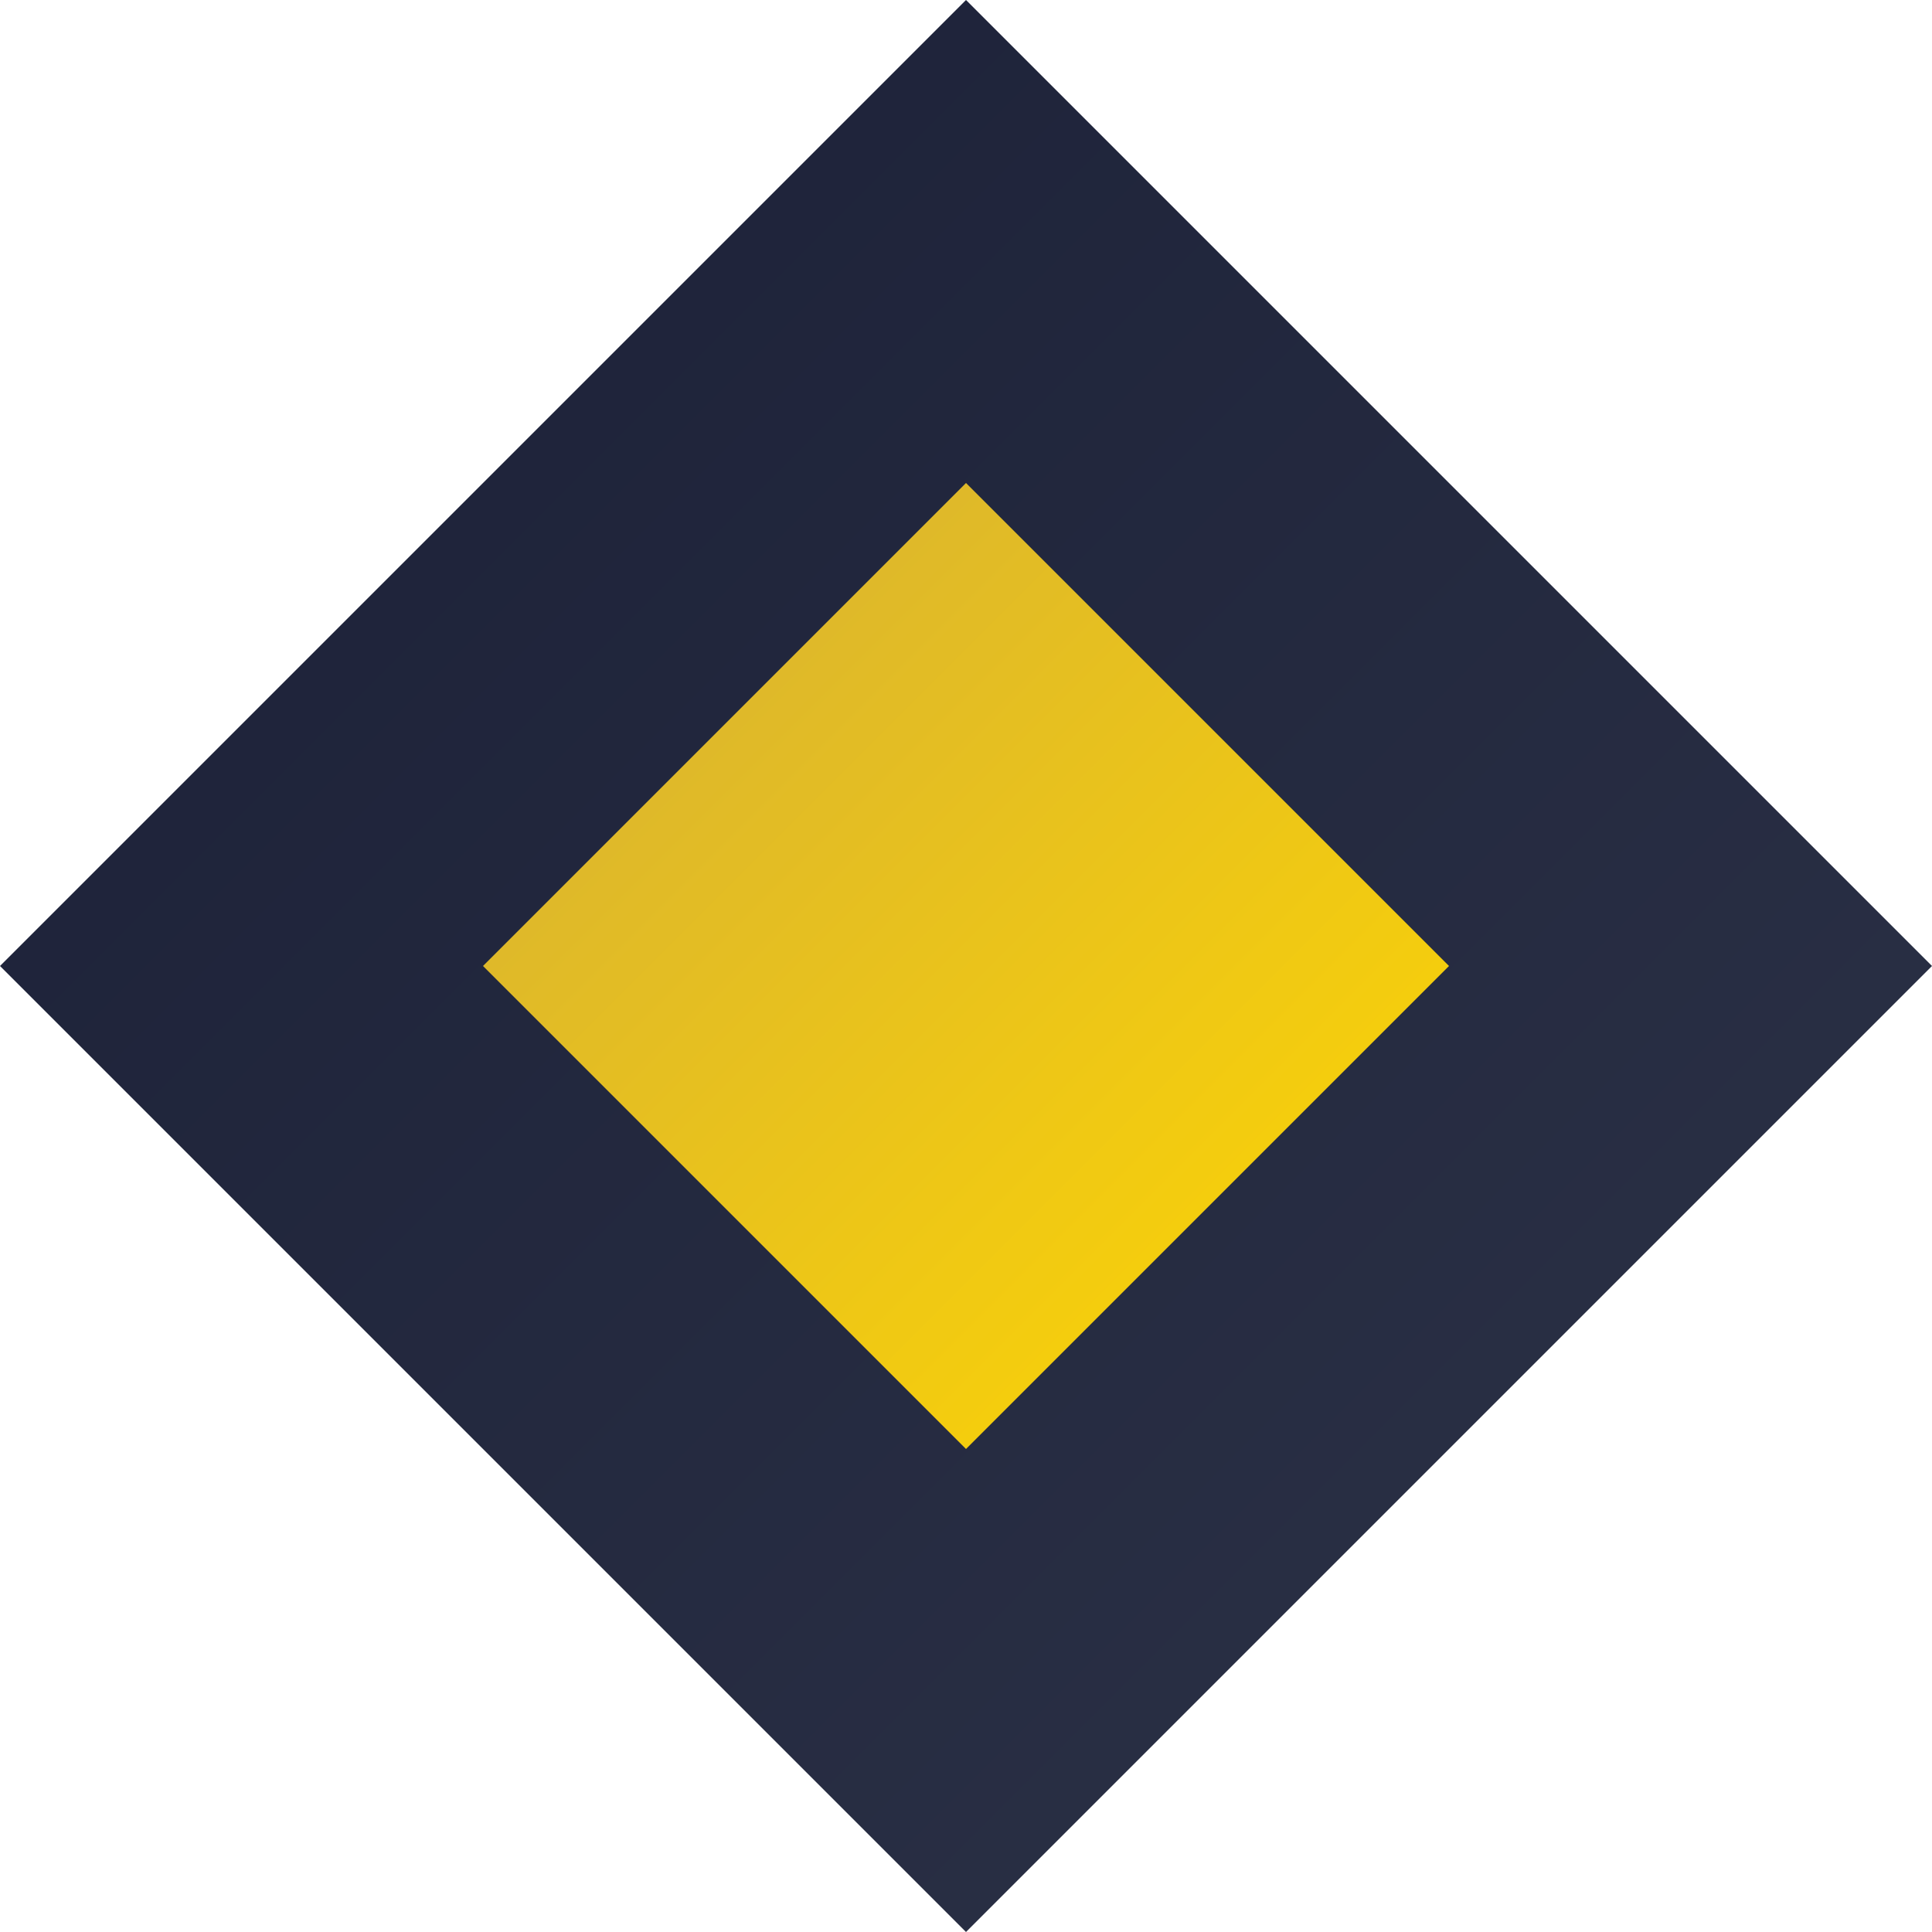
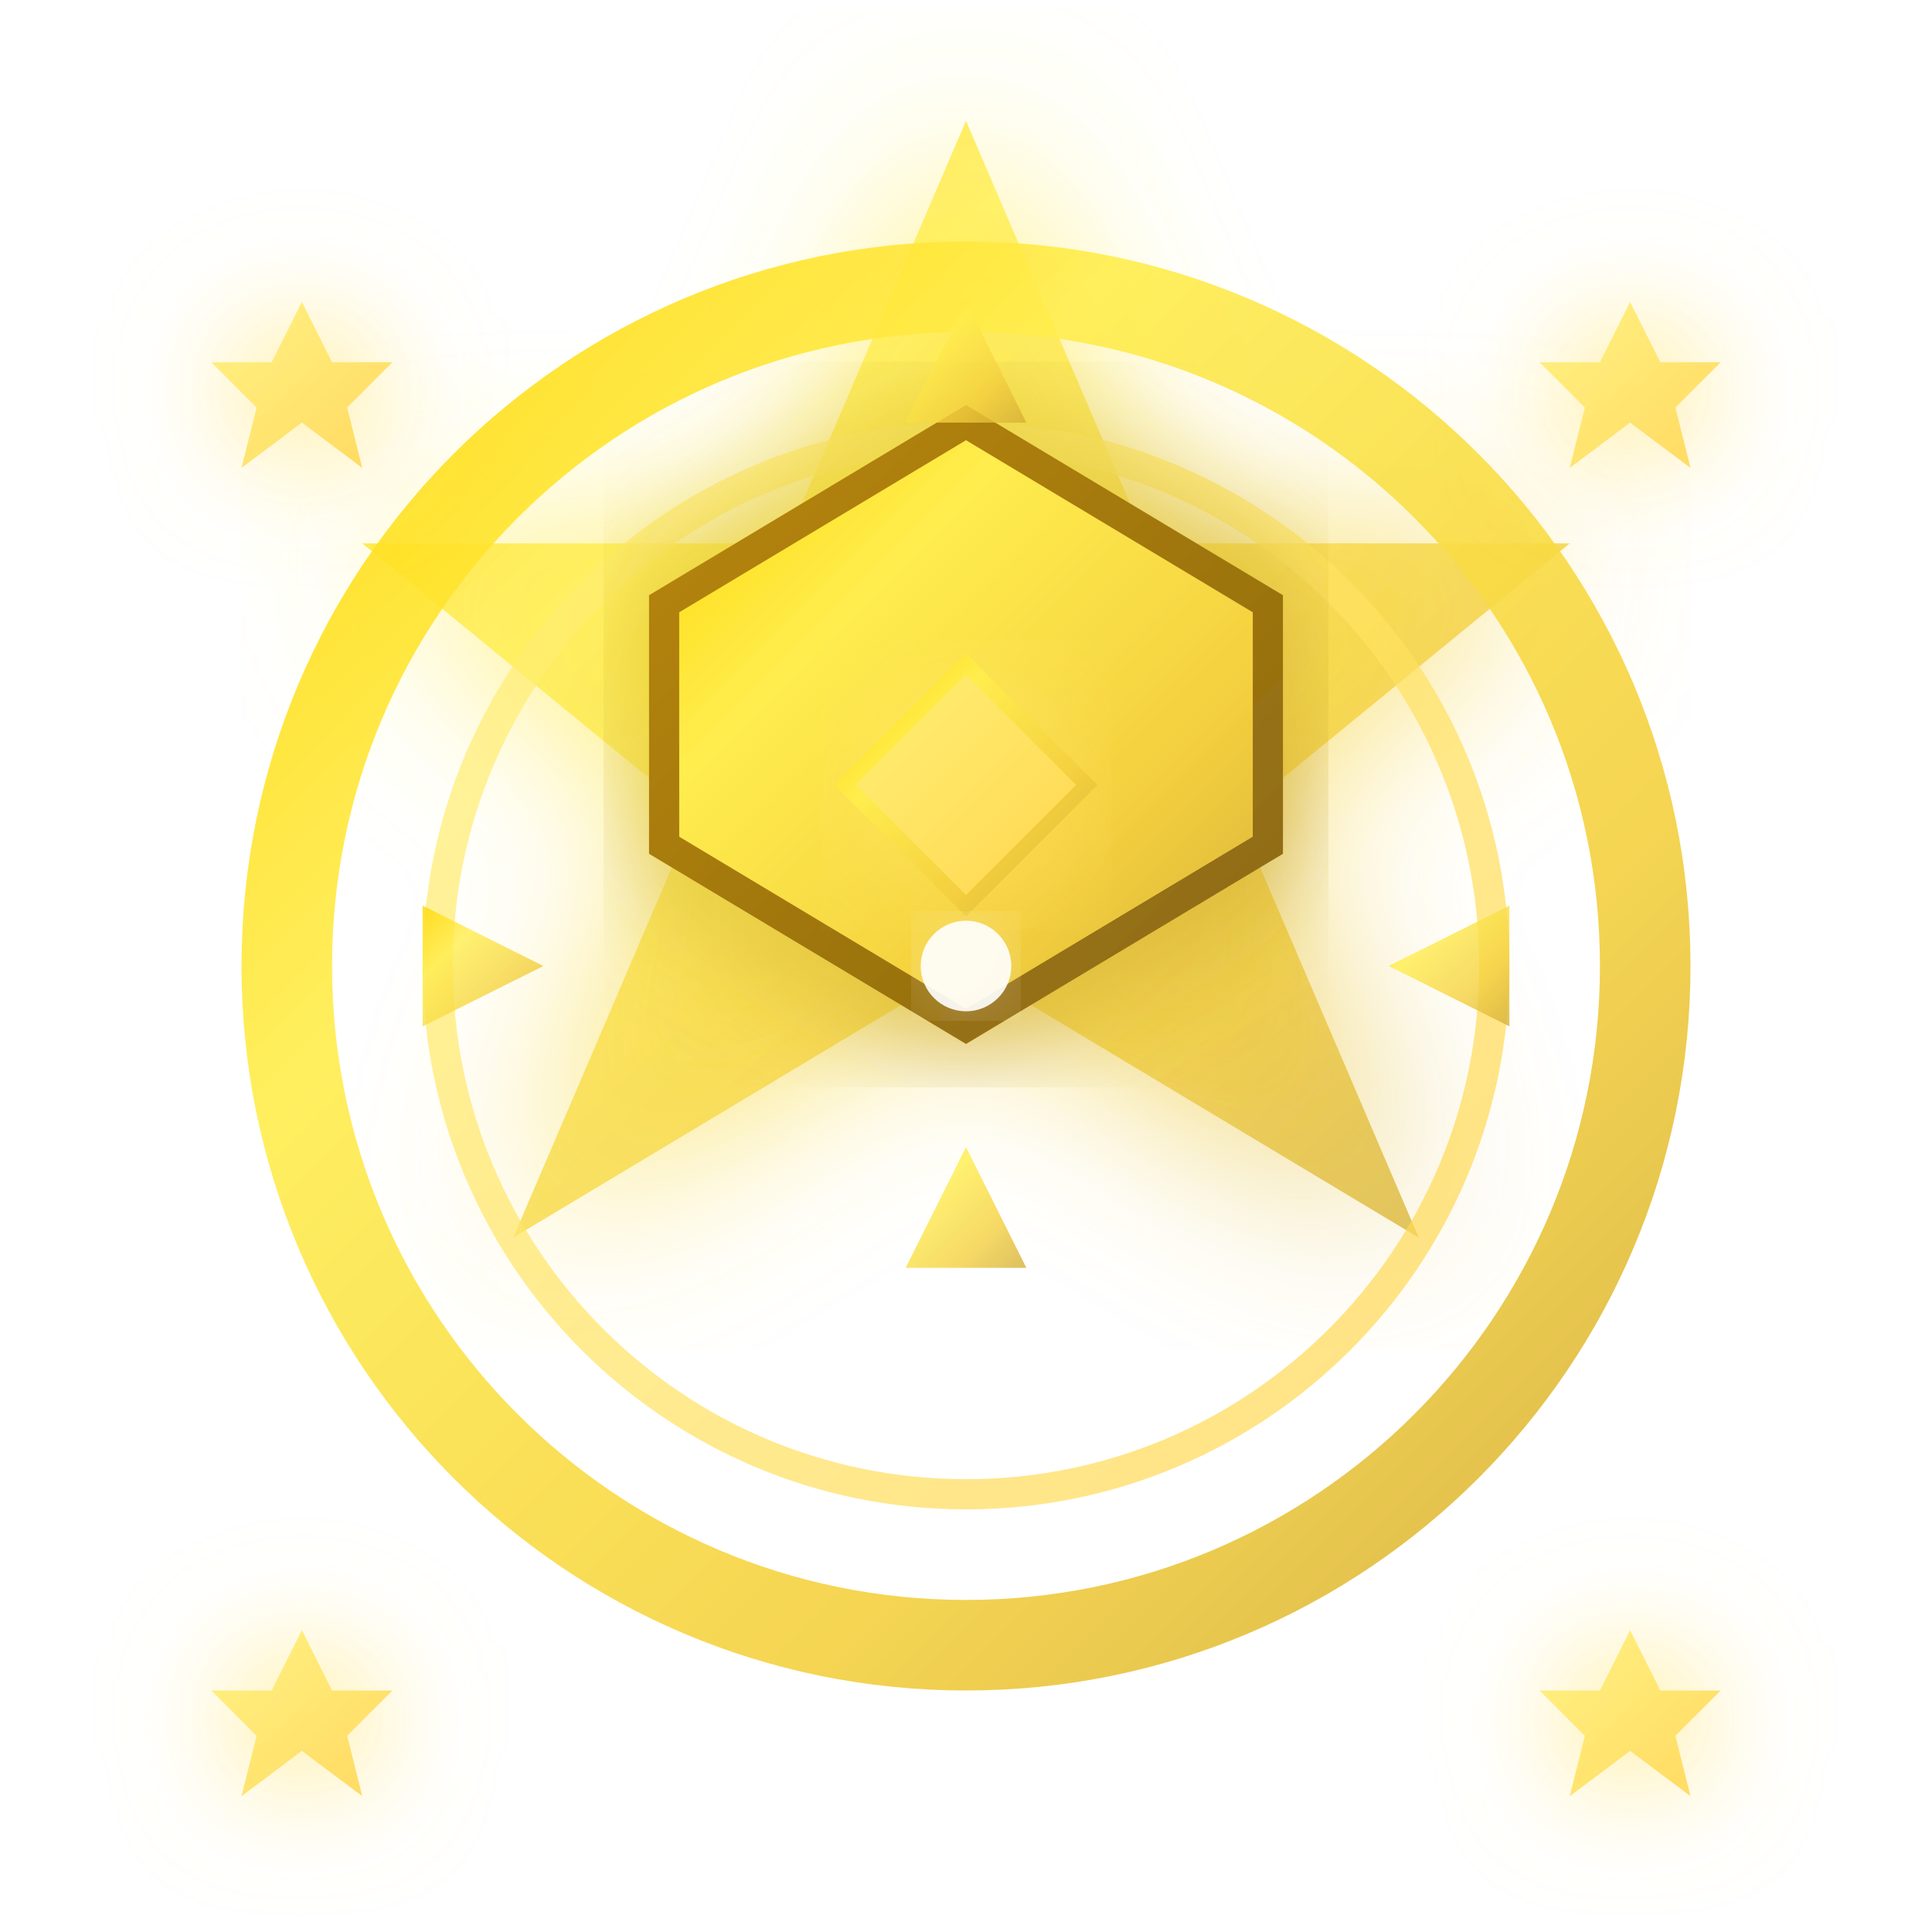
<svg xmlns="http://www.w3.org/2000/svg" width="128" height="128" viewBox="0 0 128 128" fill="none">
  <defs>
-     <linearGradient id="grad1" x1="0%" y1="0%" x2="100%" y2="100%">
-       <stop offset="0%" stop-color="#1a1f36" />
-       <stop offset="100%" stop-color="#2d3348" />
+     <linearGradient id="goldGradient" x1="0%" y1="0%" x2="100%" y2="100%">
+       <stop offset="0%" stop-color="#ffd700" />
+       <stop offset="30%" stop-color="#ffed4e" />
+       <stop offset="70%" stop-color="#f4d03f" />
+       <stop offset="100%" stop-color="#d4af37" />
    </linearGradient>
-     <linearGradient id="grad2" x1="0%" y1="0%" x2="100%" y2="100%">
-       <stop offset="0%" stop-color="#d4af37" />
-       <stop offset="100%" stop-color="#ffd700" />
+     <linearGradient id="darkGoldGradient" x1="0%" y1="0%" x2="100%" y2="100%">
+       <stop offset="0%" stop-color="#b8860b" />
+       <stop offset="100%" stop-color="#8b6914" />
    </linearGradient>
+     <linearGradient id="glowGoldGradient" x1="0%" y1="0%" x2="100%" y2="100%">
+       <stop offset="0%" stop-color="#fff176" />
+       <stop offset="100%" stop-color="#ffd54f" />
+     </linearGradient>
+     <filter id="glow">
+       <feGaussianBlur stdDeviation="4" result="coloredBlur" />
+       <feMerge>
+         <feMergeNode in="coloredBlur" />
+         <feMergeNode in="SourceGraphic" />
+       </feMerge>
+     </filter>
+     <filter id="strongGlow">
+       <feGaussianBlur stdDeviation="6" result="coloredBlur" />
+       <feMerge>
+         <feMergeNode in="coloredBlur" />
+         <feMergeNode in="SourceGraphic" />
+       </feMerge>
+     </filter>
  </defs>
-   <path fill="url(#grad1)" d="M64 0L128 64L64 128L0 64L64 0Z" />
-   <path fill="url(#grad2)" d="M96 32L64 64L32 32L64 0L96 32Z" transform="translate(0, 32)" />
+   <g filter="url(#strongGlow)">
+     <path d="M64,8 L76,36 L104,36 L82,54 L94,82 L64,64 L34,82 L46,54 L24,36 L52,36 Z" fill="url(#goldGradient)" opacity="0.8" />
+   </g>
+   <circle cx="64" cy="64" r="45" fill="none" stroke="url(#goldGradient)" stroke-width="6" opacity="0.9" />
+   <circle cx="64" cy="64" r="35" fill="none" stroke="url(#glowGoldGradient)" stroke-width="2" opacity="0.7" />
+   <g filter="url(#glow)">
+     <path d="M64,28 L84,40 L84,56 L64,68 L44,56 L44,40 Z" fill="url(#goldGradient)" stroke="url(#darkGoldGradient)" stroke-width="2" />
+   </g>
+   <g filter="url(#glow)">
+     <path d="M64,44 L72,52 L64,60 L56,52 Z" fill="url(#glowGoldGradient)" stroke="url(#goldGradient)" stroke-width="1" />
+   </g>
+   <g fill="url(#goldGradient)" opacity="0.8">
+     <path d="M64,20 L68,28 L60,28 Z" />
+     <path d="M64,76 L68,84 L60,84 Z" />
+     <path d="M92,64 L100,68 L100,60 Z" />
+     <path d="M36,64 L28,68 L28,60 Z" />
+   </g>
+   <g filter="url(#glow)" fill="url(#glowGoldGradient)" opacity="0.9">
+     <path d="M20,20 L22,24 L26,24 L23,27 L24,31 L20,28 L16,31 L17,27 L14,24 L18,24 Z" />
+     <path d="M108,20 L110,24 L114,24 L111,27 L112,31 L108,28 L104,31 L105,27 L102,24 L106,24 Z" />
+     <path d="M20,108 L22,112 L26,112 L23,115 L24,119 L20,116 L16,119 L17,115 L14,112 L18,112 Z" />
+     <path d="M108,108 L110,112 L114,112 L111,115 L112,119 L108,116 L104,119 L105,115 L102,112 L106,112 Z" />
+   </g>
+   <circle cx="64" cy="64" r="3" fill="rgba(255,255,255,0.9)" filter="url(#glow)" />
</svg>
